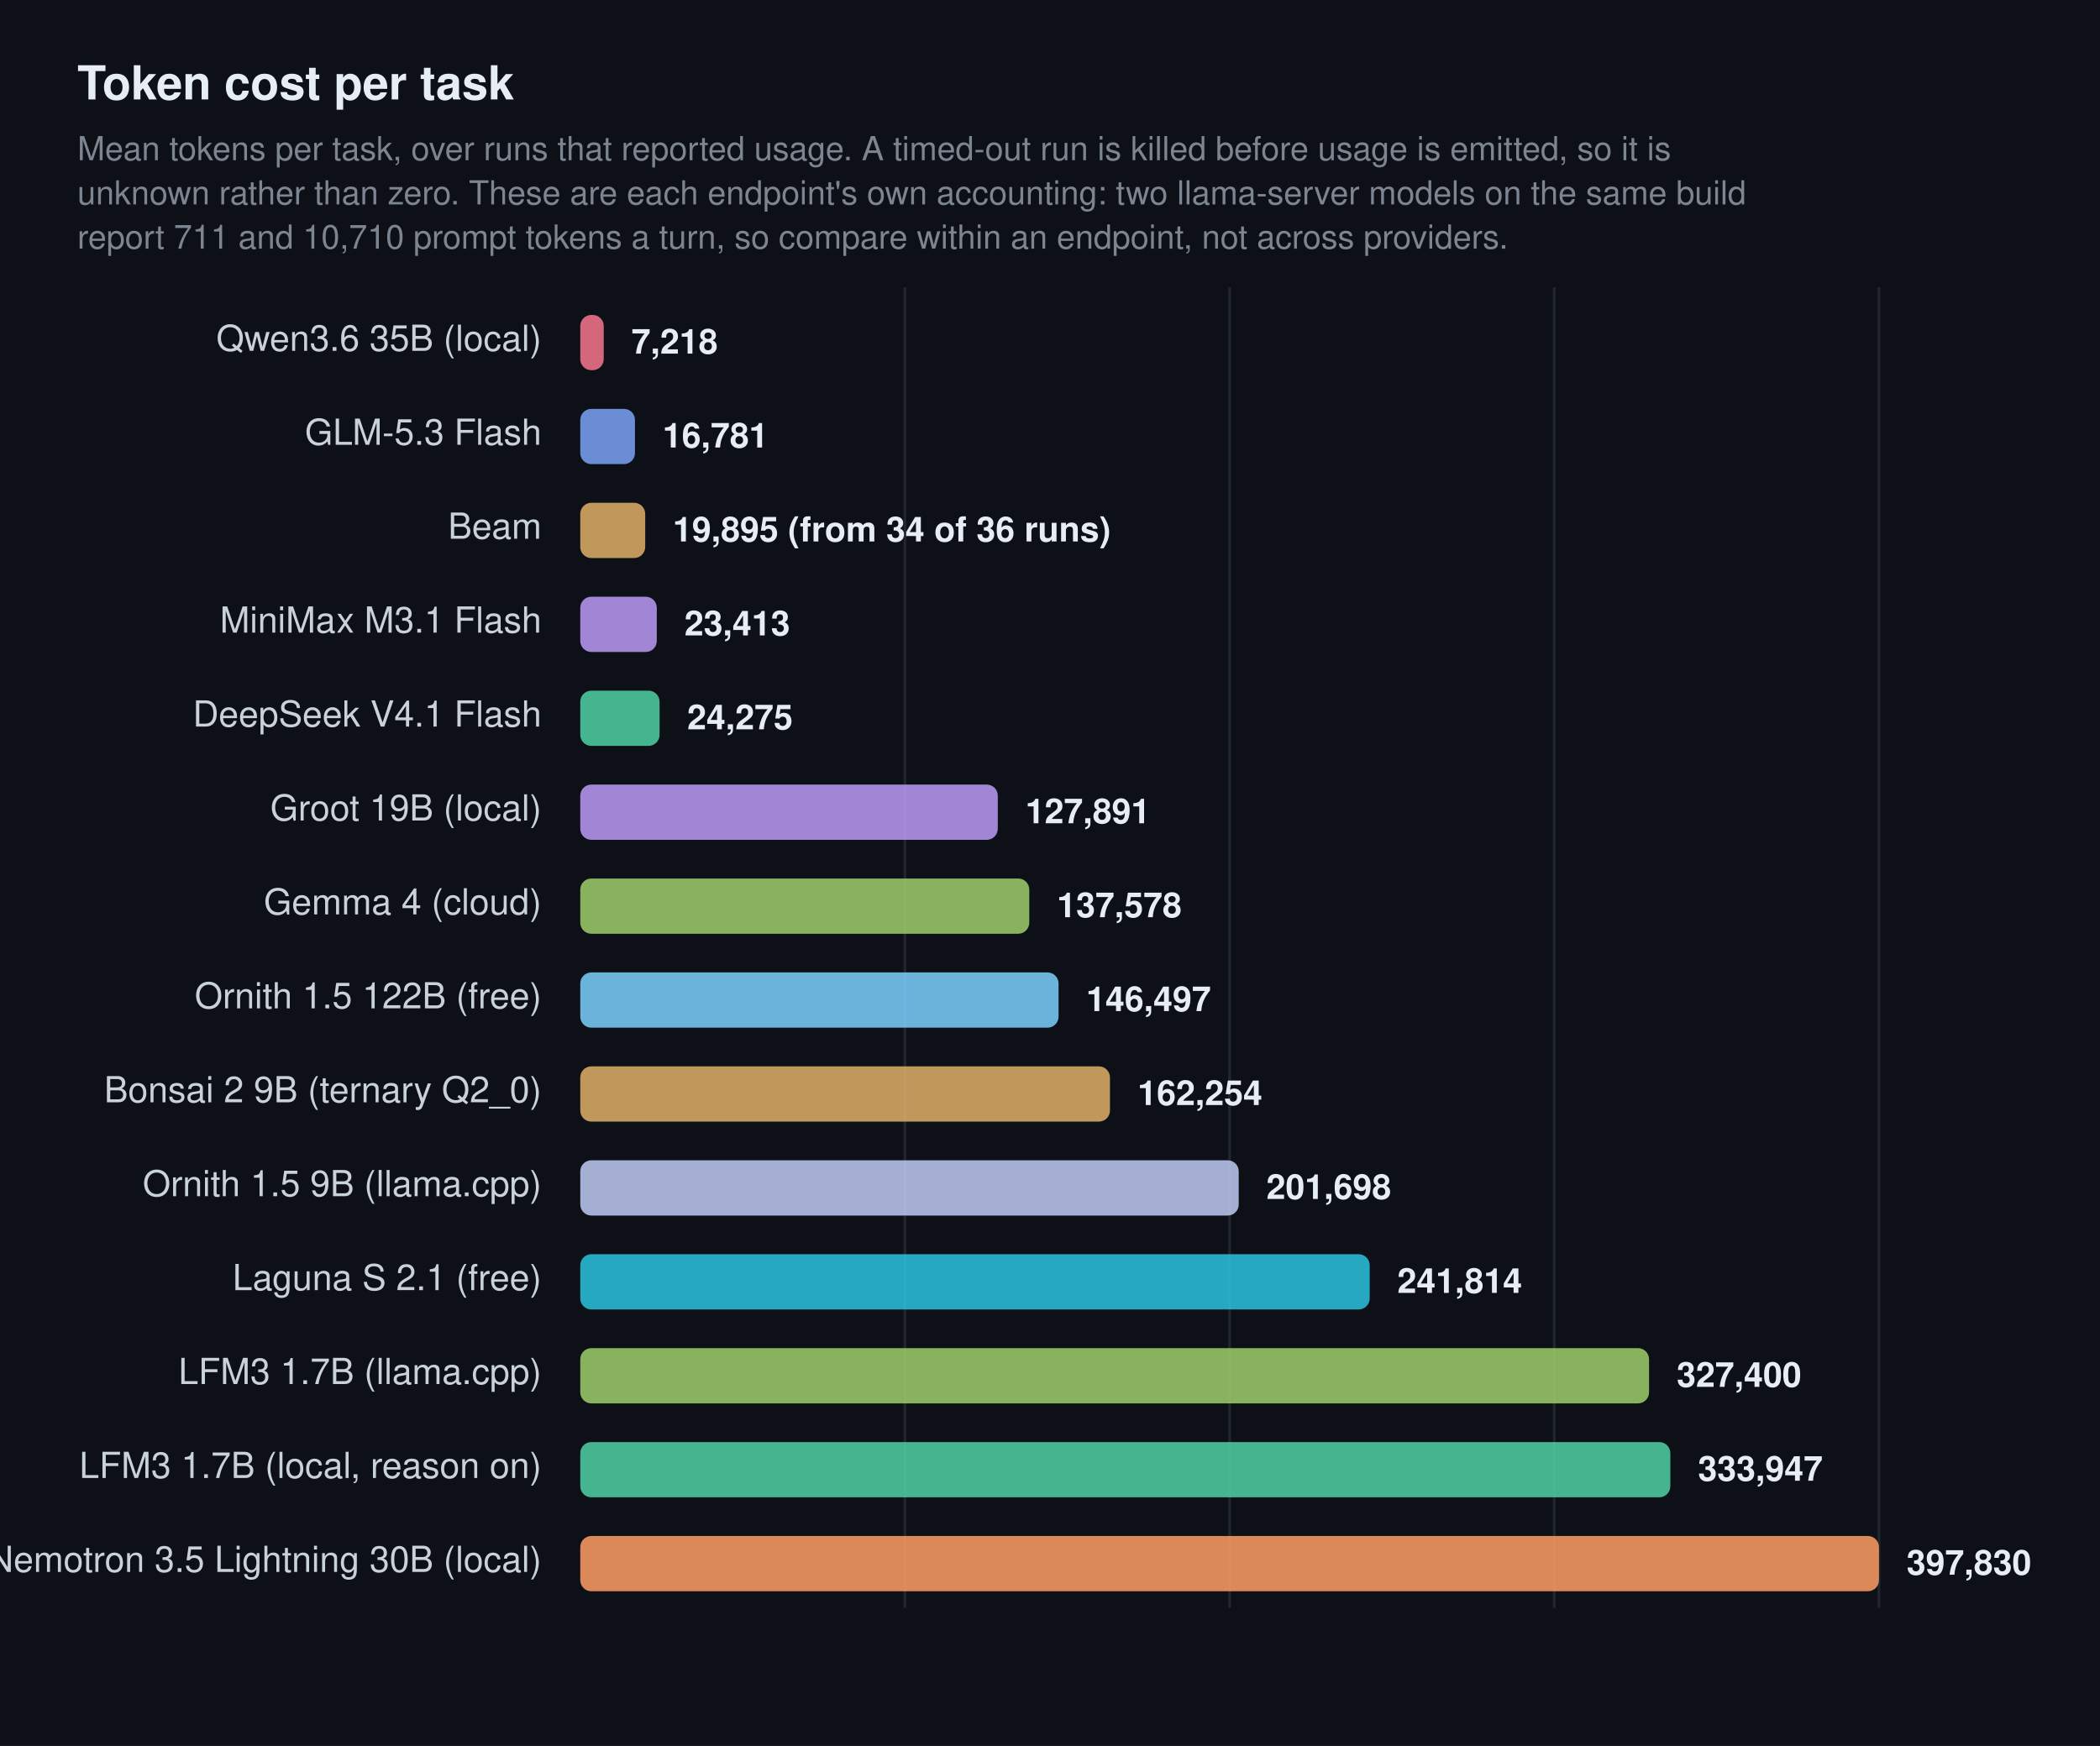
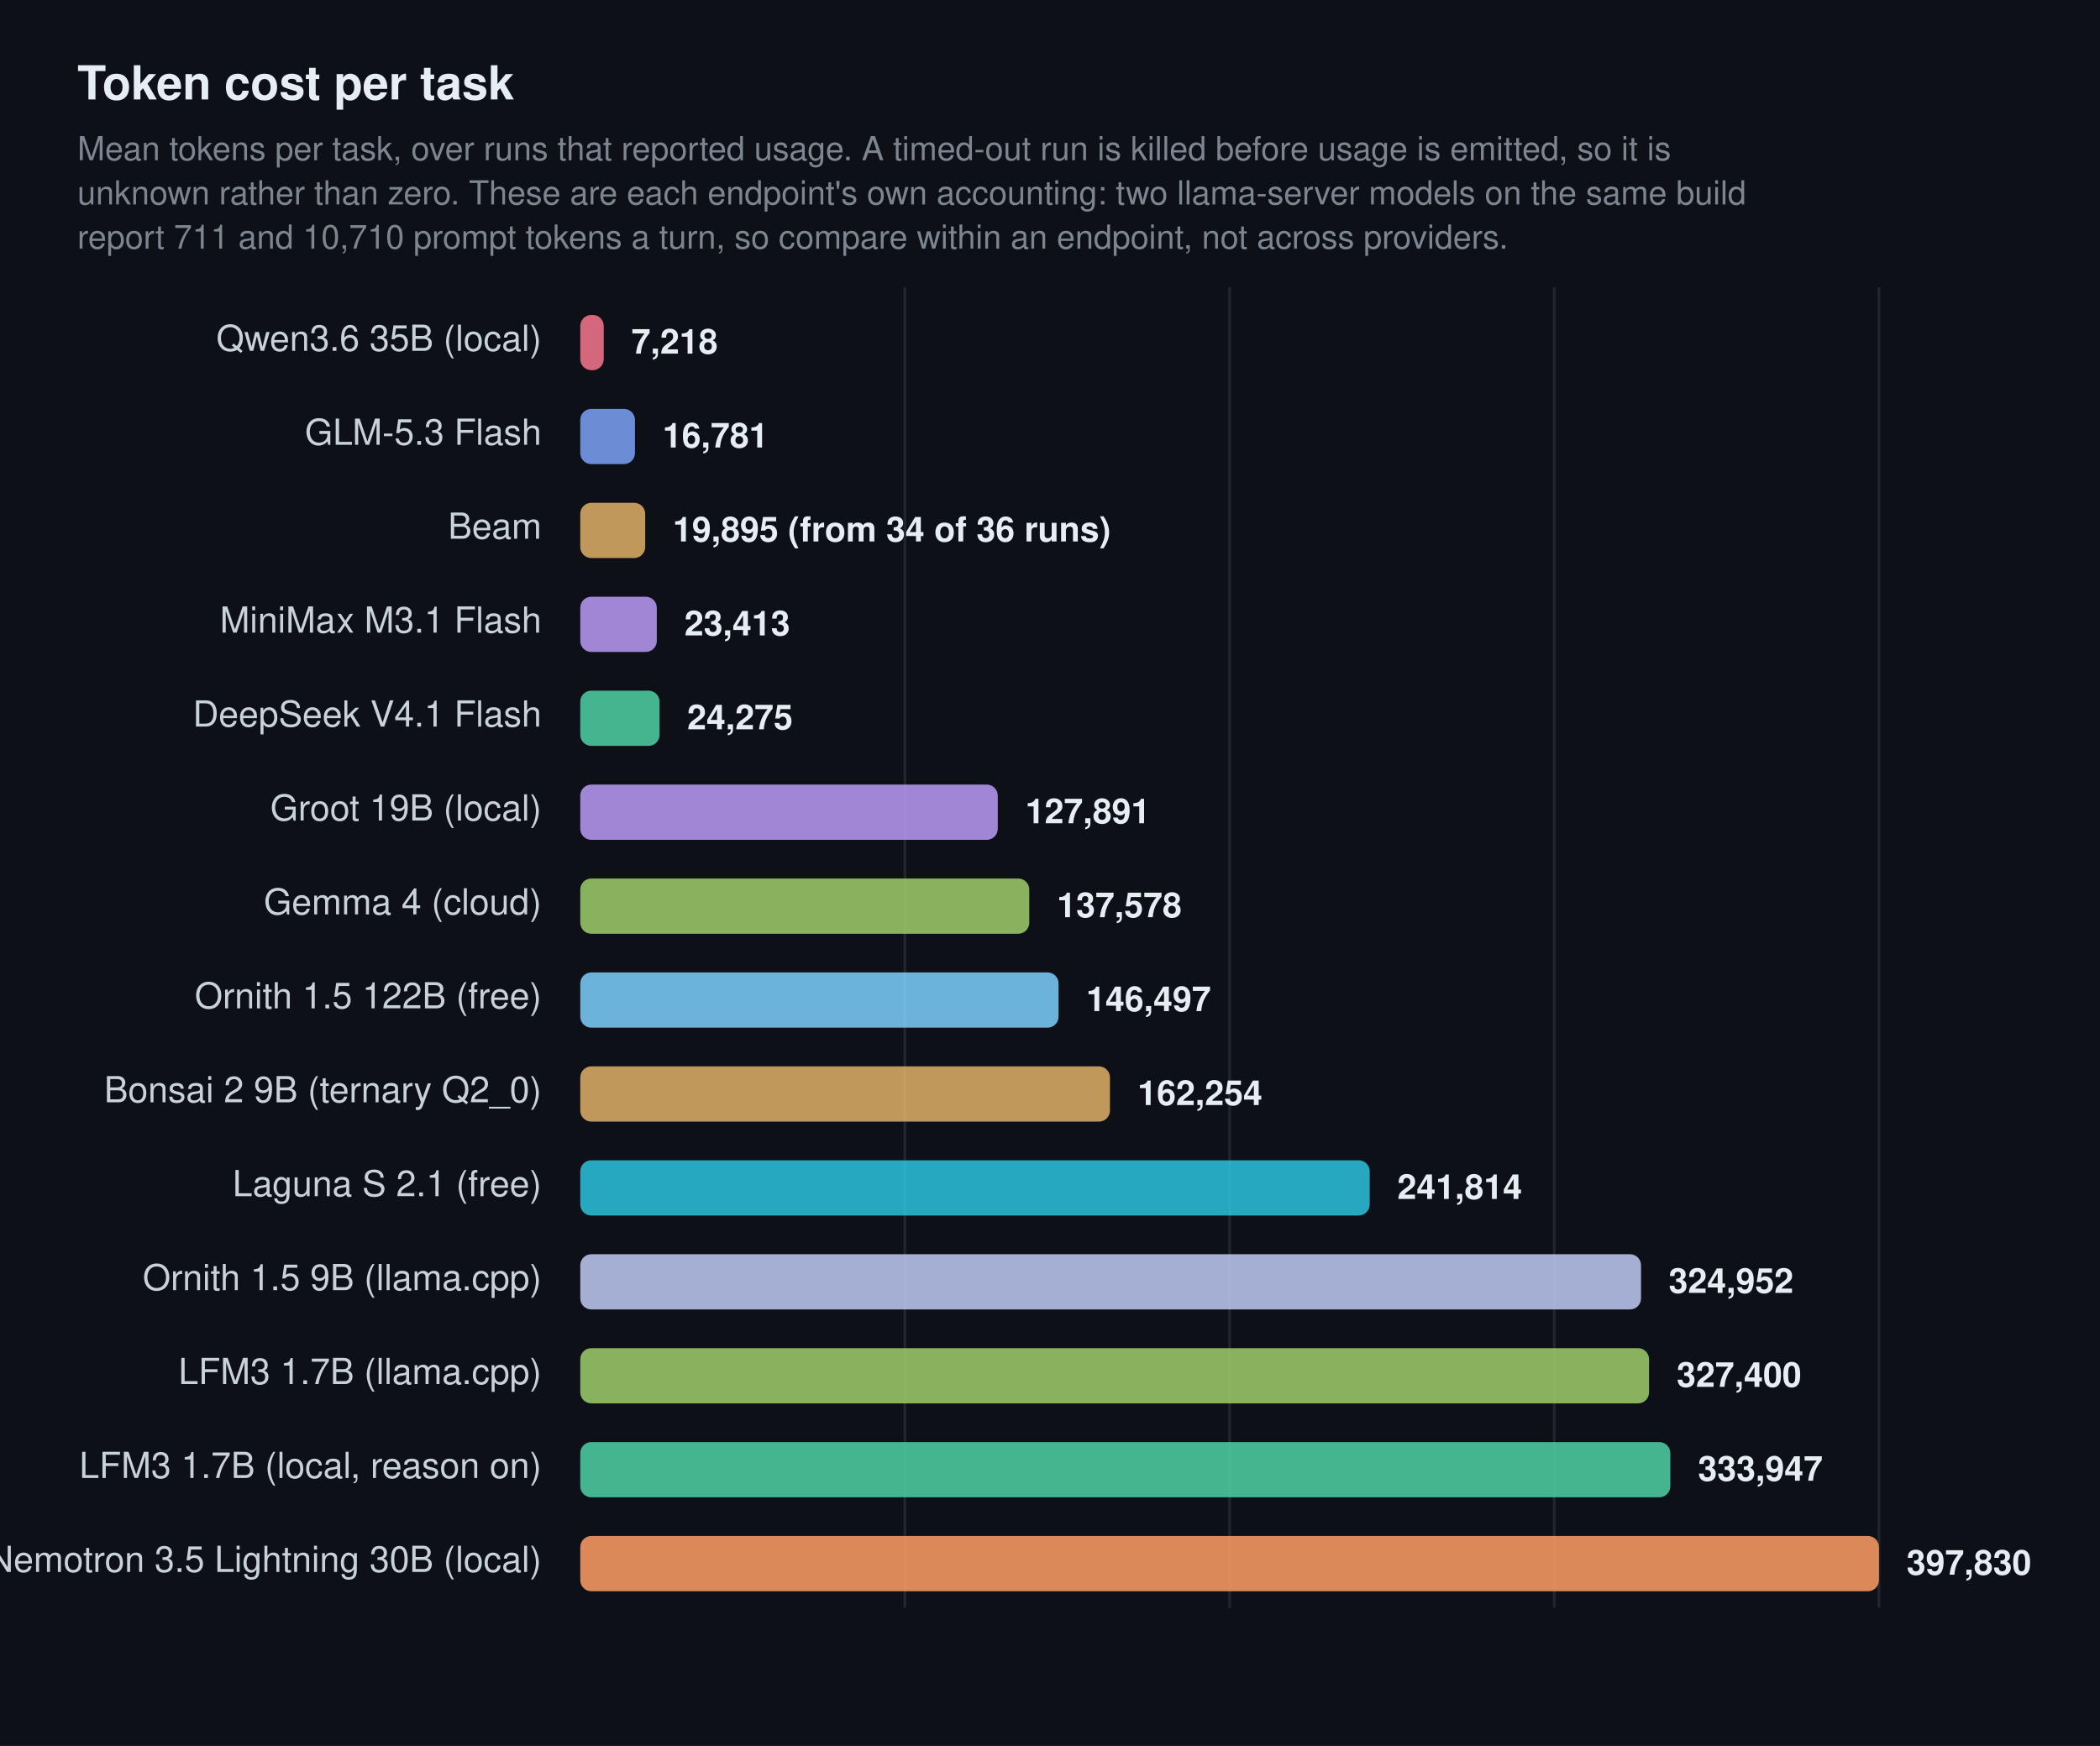
<svg xmlns="http://www.w3.org/2000/svg" width="760" height="632" viewBox="0 0 760 632" font-family="ui-sans-serif, -apple-system, Segoe UI, Helvetica, Arial, sans-serif">
  <rect width="100%" height="100%" fill="#0d1117" />
  <text x="28" y="36" fill="#e6edf3" font-size="17" font-weight="600">Token cost per task</text>
  <text x="28" y="58" fill="#7d8590" font-size="12">Mean tokens per task, over runs that reported usage. A timed-out run is killed before usage is emitted, so it is</text>
  <text x="28" y="74" fill="#7d8590" font-size="12">unknown rather than zero. These are each endpoint's own accounting: two llama-server models on the same build</text>
  <text x="28" y="90" fill="#7d8590" font-size="12">report 711 and 10,710 prompt tokens a turn, so compare within an endpoint, not across providers.</text>
  <line x1="327.5" y1="104" x2="327.5" y2="582" stroke="#21262d" stroke-width="1" />
  <line x1="445.0" y1="104" x2="445.0" y2="582" stroke="#21262d" stroke-width="1" />
  <line x1="562.5" y1="104" x2="562.5" y2="582" stroke="#21262d" stroke-width="1" />
  <line x1="680.0" y1="104" x2="680.0" y2="582" stroke="#21262d" stroke-width="1" />
  <text x="196" y="127" fill="#c9d1d9" font-size="13" text-anchor="end">Qwen3.6 35B (local)</text>
  <rect x="210" y="114" width="8.5" height="20" rx="4" fill="#f7768e" opacity="0.85" />
  <text x="228.5" y="128" fill="#e6edf3" font-size="12.5" font-weight="600">7,218</text>
  <text x="196" y="161" fill="#c9d1d9" font-size="13" text-anchor="end">GLM-5.3 Flash</text>
  <rect x="210" y="148" width="19.8" height="20" rx="4" fill="#7aa2f7" opacity="0.85" />
  <text x="239.8" y="162" fill="#e6edf3" font-size="12.5" font-weight="600">16,781</text>
  <text x="196" y="195" fill="#c9d1d9" font-size="13" text-anchor="end">Beam</text>
  <rect x="210" y="182" width="23.5" height="20" rx="4" fill="#e0af68" opacity="0.85" />
  <text x="243.5" y="196" fill="#e6edf3" font-size="12.5" font-weight="600">19,895  (from 34 of 36 runs)</text>
  <text x="196" y="229" fill="#c9d1d9" font-size="13" text-anchor="end">MiniMax M3.1 Flash</text>
  <rect x="210" y="216" width="27.7" height="20" rx="4" fill="#bb9af7" opacity="0.85" />
  <text x="247.7" y="230" fill="#e6edf3" font-size="12.5" font-weight="600">23,413</text>
  <text x="196" y="263" fill="#c9d1d9" font-size="13" text-anchor="end">DeepSeek V4.1 Flash</text>
  <rect x="210" y="250" width="28.7" height="20" rx="4" fill="#4fd1a5" opacity="0.85" />
  <text x="248.7" y="264" fill="#e6edf3" font-size="12.5" font-weight="600">24,275</text>
  <text x="196" y="297" fill="#c9d1d9" font-size="13" text-anchor="end">Groot 19B (local)</text>
  <rect x="210" y="284" width="151.1" height="20" rx="4" fill="#bb9af7" opacity="0.85" />
  <text x="371.1" y="298" fill="#e6edf3" font-size="12.5" font-weight="600">127,891</text>
  <text x="196" y="331" fill="#c9d1d9" font-size="13" text-anchor="end">Gemma 4 (cloud)</text>
  <rect x="210" y="318" width="162.5" height="20" rx="4" fill="#9ece6a" opacity="0.85" />
  <text x="382.5" y="332" fill="#e6edf3" font-size="12.5" font-weight="600">137,578</text>
  <text x="196" y="365" fill="#c9d1d9" font-size="13" text-anchor="end">Ornith 1.5 122B (free)</text>
  <rect x="210" y="352" width="173.1" height="20" rx="4" fill="#7dcfff" opacity="0.85" />
  <text x="393.1" y="366" fill="#e6edf3" font-size="12.5" font-weight="600">146,497</text>
  <text x="196" y="399" fill="#c9d1d9" font-size="13" text-anchor="end">Bonsai 2 9B (ternary Q2_0)</text>
  <rect x="210" y="386" width="191.7" height="20" rx="4" fill="#e0af68" opacity="0.85" />
  <text x="411.7" y="400" fill="#e6edf3" font-size="12.5" font-weight="600">162,254</text>
-   <text x="196" y="433" fill="#c9d1d9" font-size="13" text-anchor="end">Ornith 1.5 9B (llama.cpp)</text>
-   <rect x="210" y="420" width="238.3" height="20" rx="4" fill="#c0caf5" opacity="0.85" />
-   <text x="458.3" y="434" fill="#e6edf3" font-size="12.5" font-weight="600">201,698</text>
-   <text x="196" y="467" fill="#c9d1d9" font-size="13" text-anchor="end">Laguna S 2.1 (free)</text>
-   <rect x="210" y="454" width="285.7" height="20" rx="4" fill="#2ac3de" opacity="0.85" />
-   <text x="505.7" y="468" fill="#e6edf3" font-size="12.5" font-weight="600">241,814</text>
+   <text x="196" y="433" fill="#c9d1d9" font-size="13" text-anchor="end">Laguna S 2.1 (free)</text>
+   <rect x="210" y="420" width="285.7" height="20" rx="4" fill="#2ac3de" opacity="0.85" />
+   <text x="505.7" y="434" fill="#e6edf3" font-size="12.5" font-weight="600">241,814</text>
+   <text x="196" y="467" fill="#c9d1d9" font-size="13" text-anchor="end">Ornith 1.5 9B (llama.cpp)</text>
+   <rect x="210" y="454" width="383.9" height="20" rx="4" fill="#c0caf5" opacity="0.85" />
+   <text x="603.9" y="468" fill="#e6edf3" font-size="12.5" font-weight="600">324,952</text>
  <text x="196" y="501" fill="#c9d1d9" font-size="13" text-anchor="end">LFM3 1.7B (llama.cpp)</text>
  <rect x="210" y="488" width="386.8" height="20" rx="4" fill="#9ece6a" opacity="0.85" />
  <text x="606.8" y="502" fill="#e6edf3" font-size="12.5" font-weight="600">327,400</text>
  <text x="196" y="535" fill="#c9d1d9" font-size="13" text-anchor="end">LFM3 1.7B (local, reason on)</text>
  <rect x="210" y="522" width="394.5" height="20" rx="4" fill="#4fd1a5" opacity="0.85" />
  <text x="614.5" y="536" fill="#e6edf3" font-size="12.5" font-weight="600">333,947</text>
  <text x="196" y="569" fill="#c9d1d9" font-size="13" text-anchor="end">Nemotron 3.5 Lightning 30B (local)</text>
  <rect x="210" y="556" width="470.0" height="20" rx="4" fill="#ff9e64" opacity="0.85" />
  <text x="690.0" y="570" fill="#e6edf3" font-size="12.5" font-weight="600">397,830</text>
</svg>
